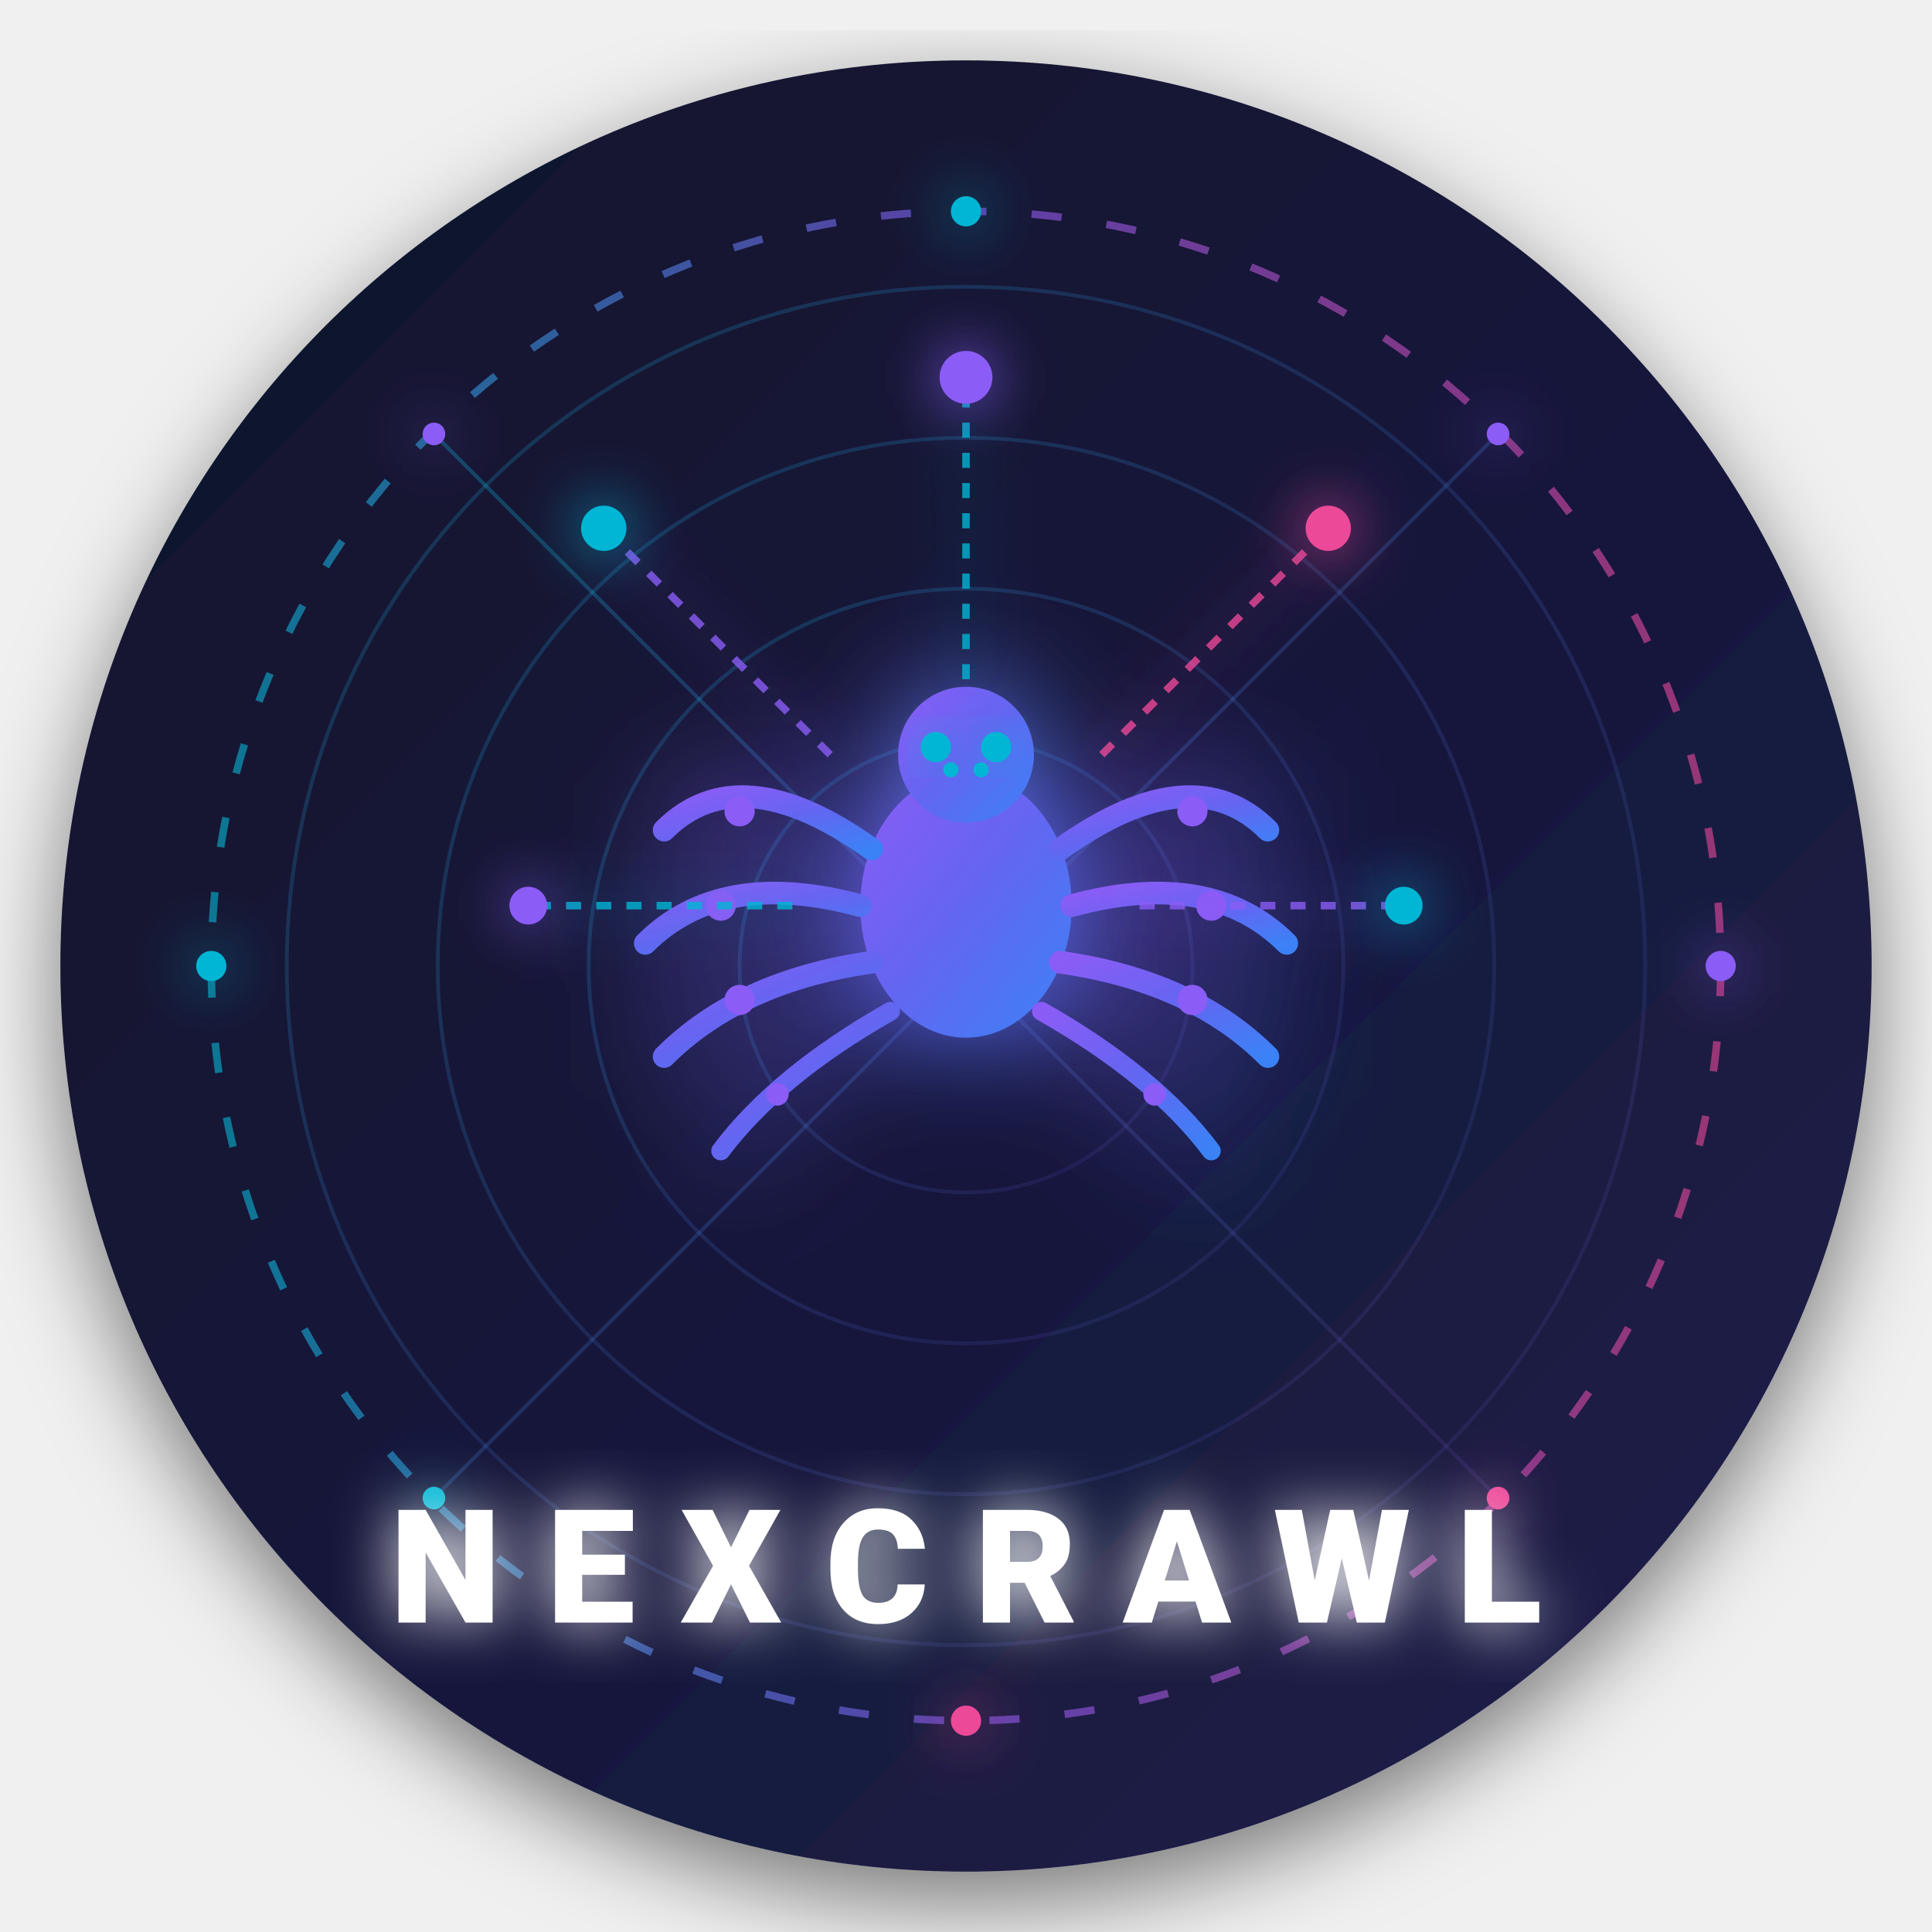
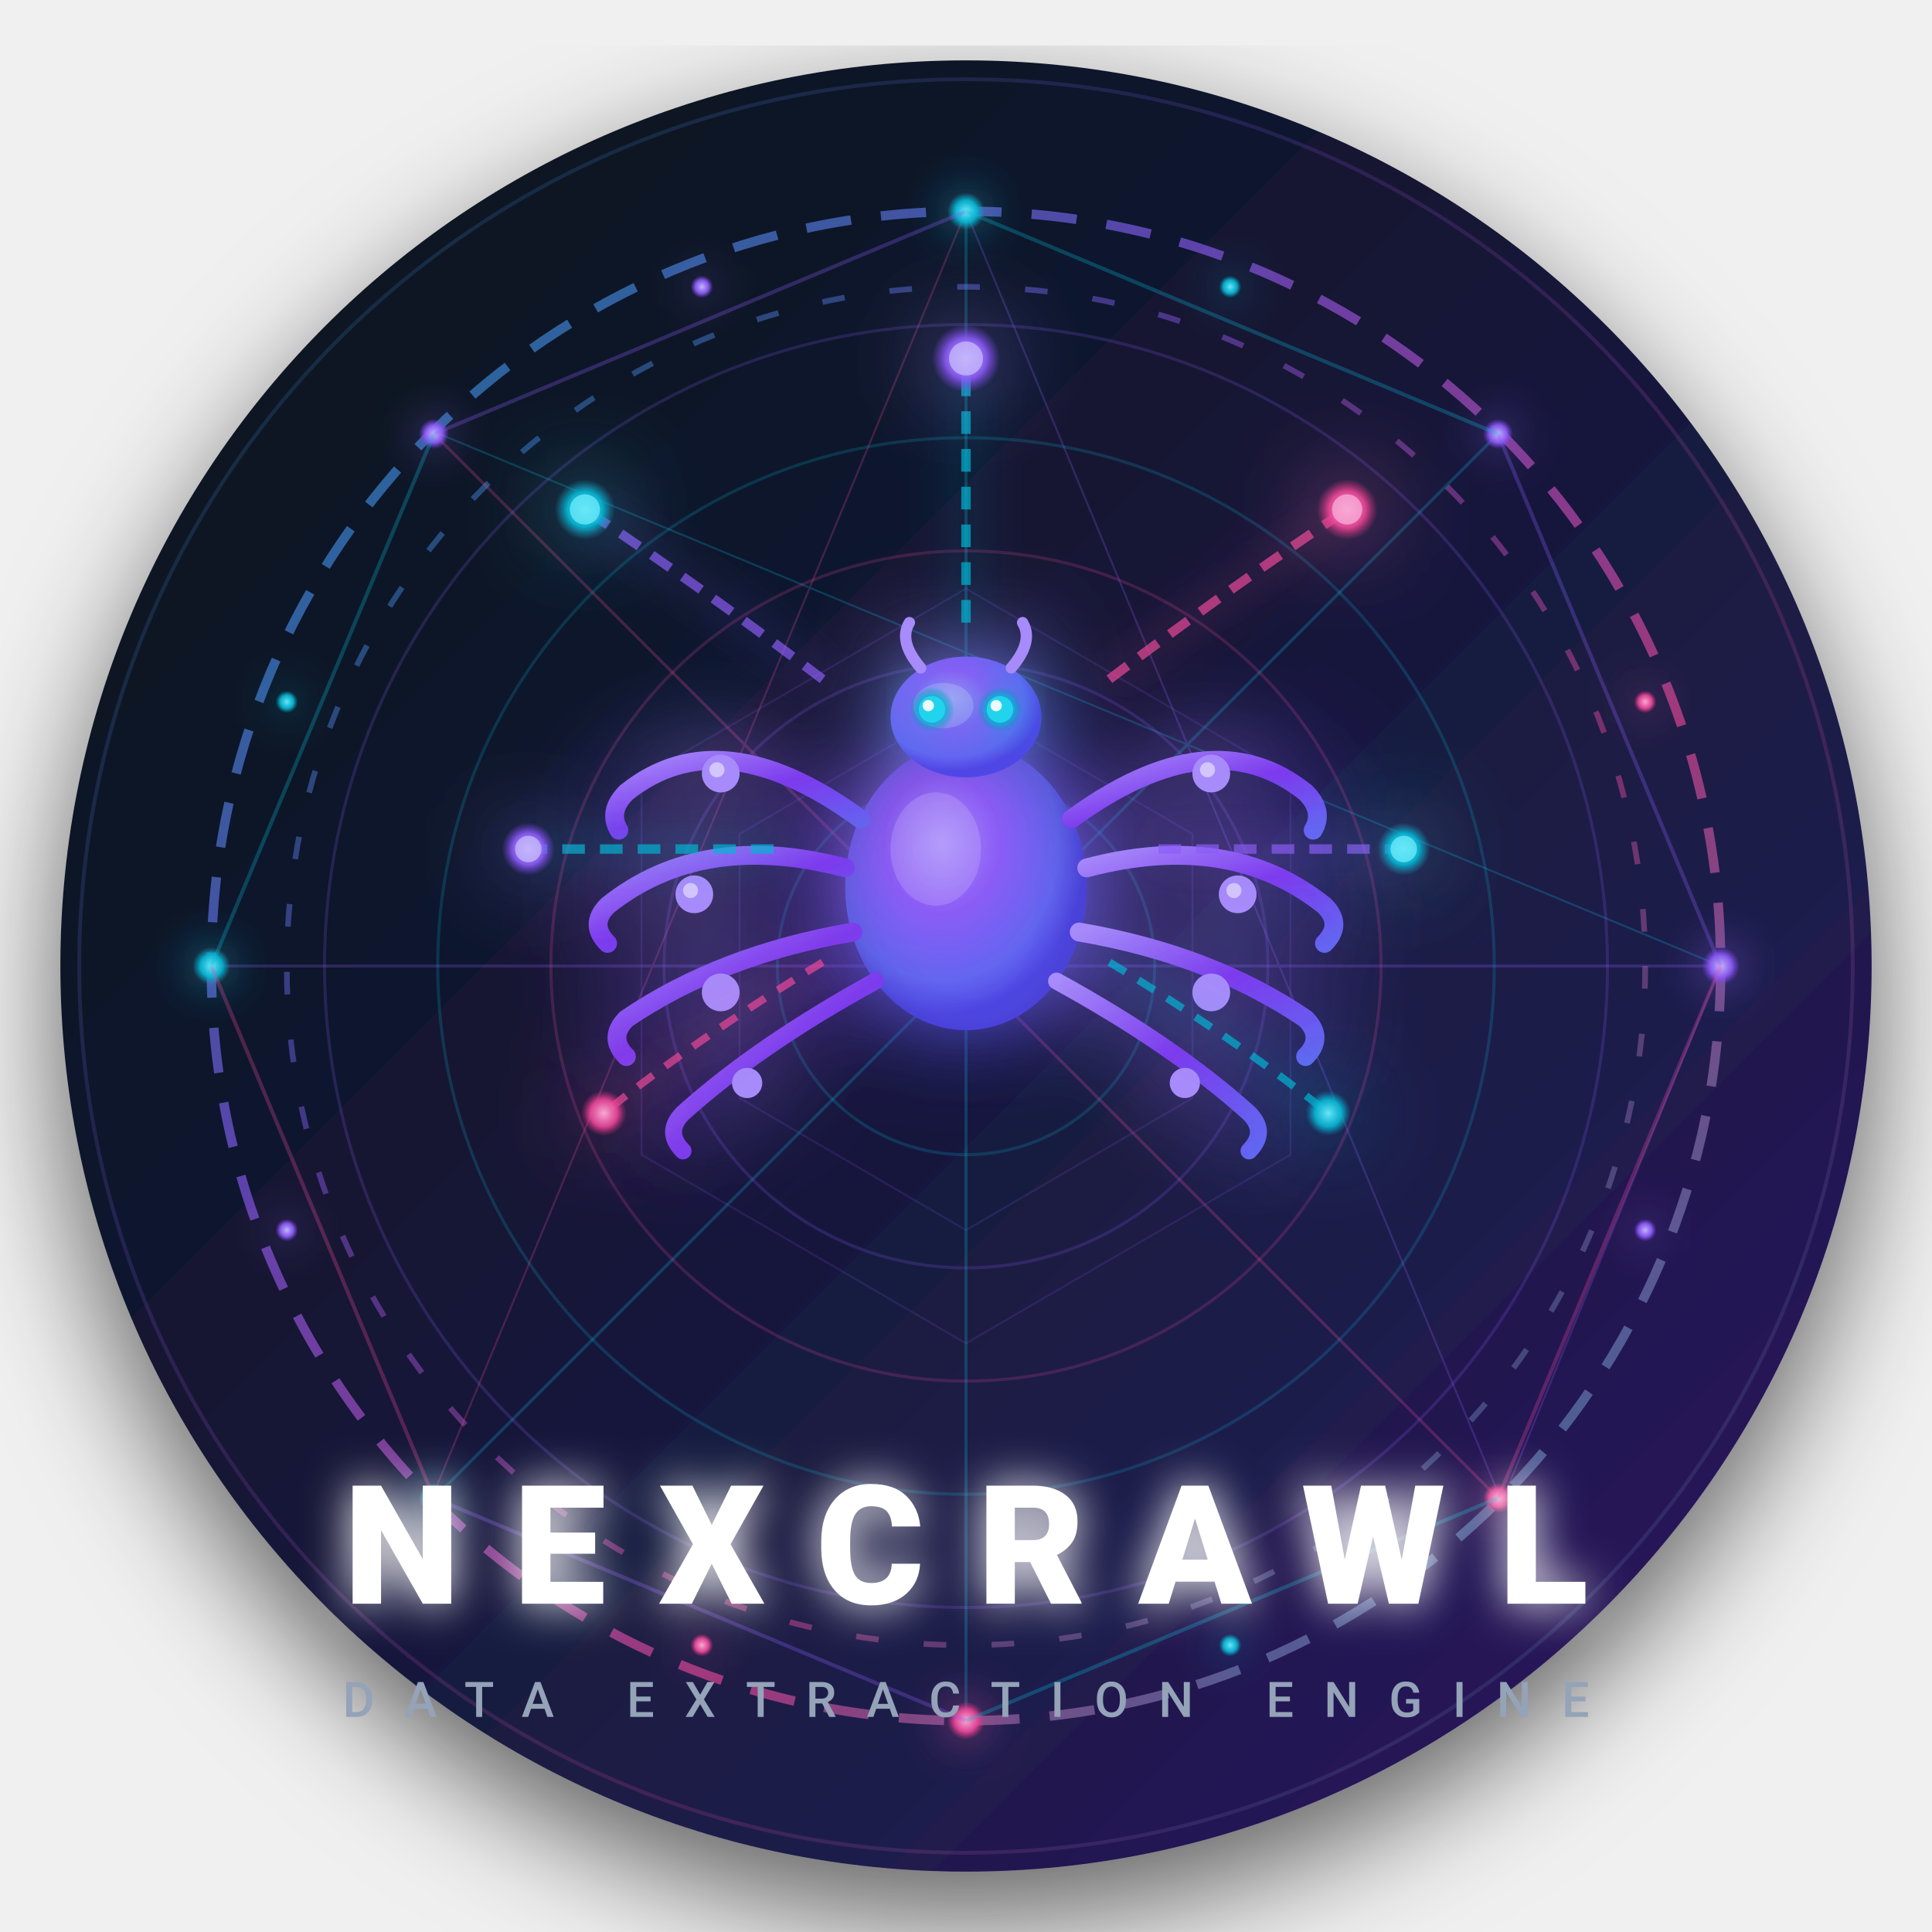
<svg xmlns="http://www.w3.org/2000/svg" width="512" height="512" viewBox="0 0 512 512">
  <defs>
    <linearGradient id="bgGrad" x1="0%" y1="0%" x2="100%" y2="100%">
-       <stop offset="0%" style="stop-color:#0F172A;stop-opacity:1" />
-       <stop offset="100%" style="stop-color:#1E1B4B;stop-opacity:1" />
+       <stop offset="0%" style="stop-color:#0B0F1A;stop-opacity:1" />
+       <stop offset="30%" style="stop-color:#0F172A;stop-opacity:1" />
+       <stop offset="70%" style="stop-color:#1E1B4B;stop-opacity:1" />
+       <stop offset="100%" style="stop-color:#2E1065;stop-opacity:1" />
    </linearGradient>
-     <linearGradient id="spiderGrad" x1="0%" y1="0%" x2="100%" y2="100%">
-       <stop offset="0%" style="stop-color:#8B5CF6;stop-opacity:1" />
-       <stop offset="50%" style="stop-color:#6366F1;stop-opacity:1" />
-       <stop offset="100%" style="stop-color:#3B82F6;stop-opacity:1" />
+     <linearGradient id="ringGrad" x1="0%" y1="0%" x2="100%" y2="100%">
+       <stop offset="0%" style="stop-color:#06B6D4;stop-opacity:0.9" />
+       <stop offset="33%" style="stop-color:#8B5CF6;stop-opacity:0.9" />
+       <stop offset="66%" style="stop-color:#EC4899;stop-opacity:0.9" />
+       <stop offset="100%" style="stop-color:#06B6D4;stop-opacity:0.9" />
    </linearGradient>
-     <linearGradient id="webGrad" x1="0%" y1="0%" x2="100%" y2="100%">
-       <stop offset="0%" style="stop-color:#06B6D4;stop-opacity:0.8" />
-       <stop offset="100%" style="stop-color:#8B5CF6;stop-opacity:0.3" />
+     <radialGradient id="spiderBody" cx="40%" cy="35%" r="60%">
+       <stop offset="0%" style="stop-color:#A78BFA;stop-opacity:1" />
+       <stop offset="40%" style="stop-color:#8B5CF6;stop-opacity:1" />
+       <stop offset="80%" style="stop-color:#6366F1;stop-opacity:1" />
+       <stop offset="100%" style="stop-color:#4F46E5;stop-opacity:1" />
+     </radialGradient>
+     <linearGradient id="legGrad" x1="0%" y1="0%" x2="100%" y2="100%">
+       <stop offset="0%" style="stop-color:#A78BFA;stop-opacity:1" />
+       <stop offset="50%" style="stop-color:#7C3AED;stop-opacity:1" />
+       <stop offset="100%" style="stop-color:#6366F1;stop-opacity:1" />
    </linearGradient>
-     <linearGradient id="dataGrad" x1="0%" y1="0%" x2="100%" y2="0%">
-       <stop offset="0%" style="stop-color:#06B6D4;stop-opacity:1" />
-       <stop offset="50%" style="stop-color:#8B5CF6;stop-opacity:1" />
-       <stop offset="100%" style="stop-color:#EC4899;stop-opacity:1" />
-     </linearGradient>
-     <filter id="glow" x="-50%" y="-50%" width="200%" height="200%">
-       <feGaussianBlur stdDeviation="8" result="blur" />
+     <radialGradient id="eyeGlow" cx="50%" cy="50%" r="50%">
+       <stop offset="0%" style="stop-color:#22D3EE;stop-opacity:1" />
+       <stop offset="60%" style="stop-color:#06B6D4;stop-opacity:0.8" />
+       <stop offset="100%" style="stop-color:#0891B2;stop-opacity:0" />
+     </radialGradient>
+     <radialGradient id="nodeCyan" cx="50%" cy="50%" r="50%">
+       <stop offset="0%" style="stop-color:#67E8F9;stop-opacity:1" />
+       <stop offset="60%" style="stop-color:#06B6D4;stop-opacity:0.9" />
+       <stop offset="100%" style="stop-color:#0891B2;stop-opacity:0" />
+     </radialGradient>
+     <radialGradient id="nodePurple" cx="50%" cy="50%" r="50%">
+       <stop offset="0%" style="stop-color:#C4B5FD;stop-opacity:1" />
+       <stop offset="60%" style="stop-color:#8B5CF6;stop-opacity:0.9" />
+       <stop offset="100%" style="stop-color:#7C3AED;stop-opacity:0" />
+     </radialGradient>
+     <radialGradient id="nodePink" cx="50%" cy="50%" r="50%">
+       <stop offset="0%" style="stop-color:#F9A8D4;stop-opacity:1" />
+       <stop offset="60%" style="stop-color:#EC4899;stop-opacity:0.9" />
+       <stop offset="100%" style="stop-color:#DB2777;stop-opacity:0" />
+     </radialGradient>
+     <filter id="softGlow" x="-50%" y="-50%" width="200%" height="200%">
+       <feGaussianBlur stdDeviation="6" result="blur" />
      <feComposite in="SourceGraphic" in2="blur" operator="over" />
    </filter>
-     <filter id="strongGlow" x="-50%" y="-50%" width="200%" height="200%">
-       <feGaussianBlur stdDeviation="15" result="blur" />
+     <filter id="mediumGlow" x="-50%" y="-50%" width="200%" height="200%">
+       <feGaussianBlur stdDeviation="12" result="blur" />
      <feMerge>
        <feMergeNode in="blur" />
        <feMergeNode in="SourceGraphic" />
      </feMerge>
    </filter>
-     <filter id="shadow" x="-20%" y="-20%" width="140%" height="140%">
-       <feDropShadow dx="0" dy="8" stdDeviation="12" flood-color="#000000" flood-opacity="0.5" />
+     <filter id="strongGlow" x="-50%" y="-50%" width="200%" height="200%">
+       <feGaussianBlur stdDeviation="20" result="blur" />
+       <feComponentTransfer in="blur" result="glow">
+         <feFuncA type="linear" slope="0.5" />
+       </feComponentTransfer>
+       <feMerge>
+         <feMergeNode in="glow" />
+         <feMergeNode in="SourceGraphic" />
+       </feMerge>
+     </filter>
+     <filter id="shadow" x="-30%" y="-30%" width="160%" height="160%">
+       <feDropShadow dx="0" dy="12" stdDeviation="16" flood-color="#000000" flood-opacity="0.6" />
+     </filter>
+     <filter id="innerShadow">
+       <feOffset dx="0" dy="4" />
+       <feGaussianBlur stdDeviation="8" result="offset-blur" />
+       <feComposite operator="out" in="SourceGraphic" in2="offset-blur" result="inverse" />
+       <feFlood flood-color="black" flood-opacity="0.3" result="color" />
+       <feComposite operator="in" in="color" in2="inverse" result="shadow" />
+       <feComposite operator="over" in="shadow" in2="SourceGraphic" />
    </filter>
  </defs>
  <circle cx="256" cy="256" r="240" fill="url(#bgGrad)" filter="url(#shadow)" />
-   <circle cx="256" cy="256" r="200" fill="none" stroke="url(#dataGrad)" stroke-width="2" stroke-dasharray="8 12" opacity="0.6" />
-   <g opacity="0.4">
-     <line x1="256" y1="56" x2="256" y2="456" stroke="url(#webGrad)" stroke-width="1" />
-     <line x1="56" y1="256" x2="456" y2="256" stroke="url(#webGrad)" stroke-width="1" />
-     <line x1="114" y1="114" x2="398" y2="398" stroke="url(#webGrad)" stroke-width="1" />
-     <line x1="398" y1="114" x2="114" y2="398" stroke="url(#webGrad)" stroke-width="1" />
-   </g>
-   <g opacity="0.3">
-     <circle cx="256" cy="256" r="60" fill="none" stroke="url(#webGrad)" stroke-width="1" />
-     <circle cx="256" cy="256" r="100" fill="none" stroke="url(#webGrad)" stroke-width="1" />
-     <circle cx="256" cy="256" r="140" fill="none" stroke="url(#webGrad)" stroke-width="1" />
-     <circle cx="256" cy="256" r="180" fill="none" stroke="url(#webGrad)" stroke-width="1" />
-   </g>
-   <g filter="url(#glow)">
-     <circle cx="256" cy="56" r="4" fill="#06B6D4" />
-     <circle cx="456" cy="256" r="4" fill="#8B5CF6" />
-     <circle cx="256" cy="456" r="4" fill="#EC4899" />
-     <circle cx="56" cy="256" r="4" fill="#06B6D4" />
-     <circle cx="397" cy="115" r="3" fill="#8B5CF6" />
-     <circle cx="397" cy="397" r="3" fill="#EC4899" />
-     <circle cx="115" cy="397" r="3" fill="#06B6D4" />
-     <circle cx="115" cy="115" r="3" fill="#8B5CF6" />
-   </g>
-   <g filter="url(#strongGlow)" transform="translate(256, 240)">
-     <ellipse cx="0" cy="0" rx="28" ry="35" fill="url(#spiderGrad)" />
-     <circle cx="0" cy="-40" r="18" fill="url(#spiderGrad)" />
-     <circle cx="-8" cy="-42" r="4" fill="#06B6D4" filter="url(#glow)" />
-     <circle cx="8" cy="-42" r="4" fill="#06B6D4" filter="url(#glow)" />
-     <circle cx="-4" cy="-36" r="2" fill="#06B6D4" />
-     <circle cx="4" cy="-36" r="2" fill="#06B6D4" />
-     <path d="M-25 -15 Q-60 -40 -80 -20" stroke="url(#spiderGrad)" stroke-width="6" fill="none" stroke-linecap="round" />
-     <path d="M-28 0 Q-65 -10 -85 10" stroke="url(#spiderGrad)" stroke-width="6" fill="none" stroke-linecap="round" />
-     <path d="M-25 15 Q-60 20 -80 40" stroke="url(#spiderGrad)" stroke-width="6" fill="none" stroke-linecap="round" />
-     <path d="M-20 28 Q-50 45 -65 65" stroke="url(#spiderGrad)" stroke-width="5" fill="none" stroke-linecap="round" />
-     <path d="M25 -15 Q60 -40 80 -20" stroke="url(#spiderGrad)" stroke-width="6" fill="none" stroke-linecap="round" />
-     <path d="M28 0 Q65 -10 85 10" stroke="url(#spiderGrad)" stroke-width="6" fill="none" stroke-linecap="round" />
-     <path d="M25 15 Q60 20 80 40" stroke="url(#spiderGrad)" stroke-width="6" fill="none" stroke-linecap="round" />
-     <path d="M20 28 Q50 45 65 65" stroke="url(#spiderGrad)" stroke-width="5" fill="none" stroke-linecap="round" />
-     <circle cx="-60" cy="-25" r="4" fill="#8B5CF6" />
-     <circle cx="-65" cy="0" r="4" fill="#8B5CF6" />
-     <circle cx="-60" cy="25" r="4" fill="#8B5CF6" />
-     <circle cx="-50" cy="50" r="3" fill="#8B5CF6" />
-     <circle cx="60" cy="-25" r="4" fill="#8B5CF6" />
-     <circle cx="65" cy="0" r="4" fill="#8B5CF6" />
-     <circle cx="60" cy="25" r="4" fill="#8B5CF6" />
-     <circle cx="50" cy="50" r="3" fill="#8B5CF6" />
-   </g>
-   <g filter="url(#glow)" opacity="0.8">
-     <path d="M256 180 L256 100" stroke="#06B6D4" stroke-width="2" stroke-dasharray="4 4" />
-     <path d="M220 200 L160 140" stroke="#8B5CF6" stroke-width="2" stroke-dasharray="4 4" />
-     <path d="M292 200 L352 140" stroke="#EC4899" stroke-width="2" stroke-dasharray="4 4" />
-     <path d="M210 240 L140 240" stroke="#06B6D4" stroke-width="2" stroke-dasharray="4 4" />
-     <path d="M302 240 L372 240" stroke="#8B5CF6" stroke-width="2" stroke-dasharray="4 4" />
-   </g>
-   <g filter="url(#glow)">
-     <circle cx="160" cy="140" r="6" fill="#06B6D4" />
-     <circle cx="352" cy="140" r="6" fill="#EC4899" />
-     <circle cx="140" cy="240" r="5" fill="#8B5CF6" />
-     <circle cx="372" cy="240" r="5" fill="#06B6D4" />
-     <circle cx="256" cy="100" r="7" fill="#8B5CF6" />
-   </g>
-   <text x="256" y="430" font-family="system-ui, -apple-system, 'Segoe UI', Roboto, sans-serif" font-size="42" fill="white" text-anchor="middle" font-weight="800" letter-spacing="12" filter="url(#glow)">NEXCRAWL</text>
+   <circle cx="256" cy="256" r="235" fill="none" stroke="url(#ringGrad)" stroke-width="1" opacity="0.2" />
+   <circle cx="256" cy="256" r="200" fill="none" stroke="url(#ringGrad)" stroke-width="2.5" stroke-dasharray="12 8" opacity="0.7">
+     <animateTransform attributeName="transform" type="rotate" from="0 256 256" to="360 256 256" dur="60s" repeatCount="indefinite" />
+   </circle>
+   <circle cx="256" cy="256" r="180" fill="none" stroke="url(#ringGrad)" stroke-width="1.5" stroke-dasharray="6 12" opacity="0.5">
+     <animateTransform attributeName="transform" type="rotate" from="360 256 256" to="0 256 256" dur="45s" repeatCount="indefinite" />
+   </circle>
+   <g opacity="0.25">
+     <line x1="256" y1="56" x2="256" y2="456" stroke="#06B6D4" stroke-width="0.8" />
+     <line x1="56" y1="256" x2="456" y2="256" stroke="#8B5CF6" stroke-width="0.8" />
+     <line x1="114" y1="114" x2="398" y2="398" stroke="#EC4899" stroke-width="0.8" />
+     <line x1="398" y1="114" x2="114" y2="398" stroke="#06B6D4" stroke-width="0.8" />
+     <line x1="256" y1="56" x2="398" y2="398" stroke="#8B5CF6" stroke-width="0.5" />
+     <line x1="256" y1="56" x2="114" y2="398" stroke="#EC4899" stroke-width="0.5" />
+     <line x1="456" y1="256" x2="114" y2="114" stroke="#06B6D4" stroke-width="0.5" />
+     <line x1="456" y1="256" x2="398" y2="398" stroke="#8B5CF6" stroke-width="0.5" />
+   </g>
+   <g opacity="0.2">
+     <circle cx="256" cy="256" r="50" fill="none" stroke="#06B6D4" stroke-width="0.8" />
+     <circle cx="256" cy="256" r="80" fill="none" stroke="#8B5CF6" stroke-width="0.8" />
+     <circle cx="256" cy="256" r="110" fill="none" stroke="#EC4899" stroke-width="0.8" />
+     <circle cx="256" cy="256" r="140" fill="none" stroke="#06B6D4" stroke-width="0.8" />
+     <circle cx="256" cy="256" r="170" fill="none" stroke="#8B5CF6" stroke-width="0.8" />
+   </g>
+   <g opacity="0.15" stroke="#8B5CF6" stroke-width="0.5" fill="none">
+     <polygon points="256,156 342,206 342,306 256,356 170,306 170,206" />
+     <polygon points="256,186 316,221 316,291 256,326 196,291 196,221" />
+   </g>
+   <g filter="url(#softGlow)">
+     <circle cx="256" cy="56" r="5" fill="url(#nodeCyan)" />
+     <circle cx="456" cy="256" r="5" fill="url(#nodePurple)" />
+     <circle cx="256" cy="456" r="5" fill="url(#nodePink)" />
+     <circle cx="56" cy="256" r="5" fill="url(#nodeCyan)" />
+     <circle cx="397" cy="115" r="4" fill="url(#nodePurple)" />
+     <circle cx="397" cy="397" r="4" fill="url(#nodePink)" />
+     <circle cx="115" cy="397" r="4" fill="url(#nodeCyan)" />
+     <circle cx="115" cy="115" r="4" fill="url(#nodePurple)" />
+     <circle cx="326" cy="76" r="3" fill="url(#nodeCyan)" />
+     <circle cx="436" cy="186" r="3" fill="url(#nodePink)" />
+     <circle cx="436" cy="326" r="3" fill="url(#nodePurple)" />
+     <circle cx="326" cy="436" r="3" fill="url(#nodeCyan)" />
+     <circle cx="186" cy="436" r="3" fill="url(#nodePink)" />
+     <circle cx="76" cy="326" r="3" fill="url(#nodePurple)" />
+     <circle cx="76" cy="186" r="3" fill="url(#nodeCyan)" />
+     <circle cx="186" cy="76" r="3" fill="url(#nodePurple)" />
+   </g>
+   <g opacity="0.3" stroke-width="1" fill="none">
+     <path d="M256 56 L397 115" stroke="#06B6D4" />
+     <path d="M397 115 L456 256" stroke="#8B5CF6" />
+     <path d="M456 256 L397 397" stroke="#EC4899" />
+     <path d="M397 397 L256 456" stroke="#06B6D4" />
+     <path d="M256 456 L115 397" stroke="#8B5CF6" />
+     <path d="M115 397 L56 256" stroke="#EC4899" />
+     <path d="M56 256 L115 115" stroke="#06B6D4" />
+     <path d="M115 115 L256 56" stroke="#8B5CF6" />
+   </g>
+   <g filter="url(#mediumGlow)" transform="translate(256, 235)">
+     <ellipse cx="0" cy="0" rx="32" ry="38" fill="url(#spiderBody)" filter="url(#innerShadow)" />
+     <ellipse cx="-8" cy="-10" rx="12" ry="15" fill="white" opacity="0.15" />
+     <ellipse cx="0" cy="-45" rx="20" ry="16" fill="url(#spiderBody)" />
+     <ellipse cx="-6" cy="-48" rx="8" ry="6" fill="white" opacity="0.2" />
+     <circle cx="-9" cy="-47" r="6" fill="url(#eyeGlow)" filter="url(#softGlow)" />
+     <circle cx="9" cy="-47" r="6" fill="url(#eyeGlow)" filter="url(#softGlow)" />
+     <circle cx="-9" cy="-47" r="3.5" fill="#22D3EE" />
+     <circle cx="9" cy="-47" r="3.5" fill="#22D3EE" />
+     <circle cx="-10" cy="-48" r="1.5" fill="white" opacity="0.9" />
+     <circle cx="8" cy="-48" r="1.5" fill="white" opacity="0.9" />
+     <path d="M-28 -18 Q-65 -45 -90 -25 Q-95 -20 -92 -15" stroke="url(#legGrad)" stroke-width="5" fill="none" stroke-linecap="round" />
+     <path d="M-32 -5 Q-70 -15 -95 5 Q-100 10 -95 15" stroke="url(#legGrad)" stroke-width="5" fill="none" stroke-linecap="round" />
+     <path d="M-30 12 Q-65 18 -90 35 Q-95 40 -90 45" stroke="url(#legGrad)" stroke-width="5" fill="none" stroke-linecap="round" />
+     <path d="M-24 25 Q-55 42 -75 60 Q-80 65 -75 70" stroke="url(#legGrad)" stroke-width="4.5" fill="none" stroke-linecap="round" />
+     <path d="M28 -18 Q65 -45 90 -25 Q95 -20 92 -15" stroke="url(#legGrad)" stroke-width="5" fill="none" stroke-linecap="round" />
+     <path d="M32 -5 Q70 -15 95 5 Q100 10 95 15" stroke="url(#legGrad)" stroke-width="5" fill="none" stroke-linecap="round" />
+     <path d="M30 12 Q65 18 90 35 Q95 40 90 45" stroke="url(#legGrad)" stroke-width="5" fill="none" stroke-linecap="round" />
+     <path d="M24 25 Q55 42 75 60 Q80 65 75 70" stroke="url(#legGrad)" stroke-width="4.5" fill="none" stroke-linecap="round" />
+     <circle cx="-65" cy="-30" r="5" fill="#A78BFA" />
+     <circle cx="-72" cy="2" r="5" fill="#A78BFA" />
+     <circle cx="-65" cy="28" r="5" fill="#A78BFA" />
+     <circle cx="-58" cy="52" r="4" fill="#A78BFA" />
+     <circle cx="65" cy="-30" r="5" fill="#A78BFA" />
+     <circle cx="72" cy="2" r="5" fill="#A78BFA" />
+     <circle cx="65" cy="28" r="5" fill="#A78BFA" />
+     <circle cx="58" cy="52" r="4" fill="#A78BFA" />
+     <circle cx="-66" cy="-31" r="2" fill="white" opacity="0.5" />
+     <circle cx="-73" cy="1" r="2" fill="white" opacity="0.5" />
+     <circle cx="64" cy="-31" r="2" fill="white" opacity="0.5" />
+     <circle cx="71" cy="1" r="2" fill="white" opacity="0.5" />
+     <path d="M-12 -58 Q-18 -65 -15 -70" stroke="#A78BFA" stroke-width="3" fill="none" stroke-linecap="round" />
+     <path d="M12 -58 Q18 -65 15 -70" stroke="#A78BFA" stroke-width="3" fill="none" stroke-linecap="round" />
+   </g>
+   <g filter="url(#softGlow)" opacity="0.7">
+     <path d="M256 165 Q256 130 256 95" stroke="#06B6D4" stroke-width="2.5" fill="none" stroke-dasharray="6 4">
+       <animate attributeName="stroke-dashoffset" from="0" to="-20" dur="1s" repeatCount="indefinite" />
+     </path>
+     <path d="M218 180 Q185 155 155 135" stroke="#8B5CF6" stroke-width="2.5" fill="none" stroke-dasharray="6 4">
+       <animate attributeName="stroke-dashoffset" from="0" to="-20" dur="1.2s" repeatCount="indefinite" />
+     </path>
+     <path d="M294 180 Q327 155 357 135" stroke="#EC4899" stroke-width="2.5" fill="none" stroke-dasharray="6 4">
+       <animate attributeName="stroke-dashoffset" from="0" to="-20" dur="1.1s" repeatCount="indefinite" />
+     </path>
+     <path d="M205 225 Q170 225 140 225" stroke="#06B6D4" stroke-width="2.5" fill="none" stroke-dasharray="6 4">
+       <animate attributeName="stroke-dashoffset" from="0" to="-20" dur="0.9s" repeatCount="indefinite" />
+     </path>
+     <path d="M307 225 Q342 225 372 225" stroke="#8B5CF6" stroke-width="2.5" fill="none" stroke-dasharray="6 4">
+       <animate attributeName="stroke-dashoffset" from="0" to="-20" dur="1.3s" repeatCount="indefinite" />
+     </path>
+     <path d="M218 255 Q185 275 160 295" stroke="#EC4899" stroke-width="2" fill="none" stroke-dasharray="5 4">
+       <animate attributeName="stroke-dashoffset" from="0" to="-18" dur="1.4s" repeatCount="indefinite" />
+     </path>
+     <path d="M294 255 Q327 275 352 295" stroke="#06B6D4" stroke-width="2" fill="none" stroke-dasharray="5 4">
+       <animate attributeName="stroke-dashoffset" from="0" to="-18" dur="1s" repeatCount="indefinite" />
+     </path>
+   </g>
+   <g filter="url(#mediumGlow)">
+     <circle cx="155" cy="135" r="8" fill="url(#nodeCyan)" />
+     <circle cx="357" cy="135" r="8" fill="url(#nodePink)" />
+     <circle cx="140" cy="225" r="7" fill="url(#nodePurple)" />
+     <circle cx="372" cy="225" r="7" fill="url(#nodeCyan)" />
+     <circle cx="256" cy="95" r="9" fill="url(#nodePurple)" />
+     <circle cx="160" cy="295" r="6" fill="url(#nodePink)" />
+     <circle cx="352" cy="295" r="6" fill="url(#nodeCyan)" />
+     <circle cx="155" cy="135" r="4" fill="#67E8F9" opacity="0.8" />
+     <circle cx="357" cy="135" r="4" fill="#F9A8D4" opacity="0.8" />
+     <circle cx="140" cy="225" r="3.5" fill="#C4B5FD" opacity="0.8" />
+     <circle cx="372" cy="225" r="3.5" fill="#67E8F9" opacity="0.8" />
+     <circle cx="256" cy="95" r="4.5" fill="#C4B5FD" opacity="0.8" />
+   </g>
+   <text x="256" y="425" font-family="system-ui, -apple-system, 'Segoe UI', Roboto, Helvetica, Arial, sans-serif" font-size="44" fill="white" text-anchor="middle" font-weight="800" letter-spacing="14" filter="url(#softGlow)">NEXCRAWL</text>
+   <text x="256" y="455" font-family="system-ui, -apple-system, 'Segoe UI', Roboto, Helvetica, Arial, sans-serif" font-size="13" fill="#94A3B8" text-anchor="middle" font-weight="500" letter-spacing="8">DATA EXTRACTION ENGINE</text>
</svg>
